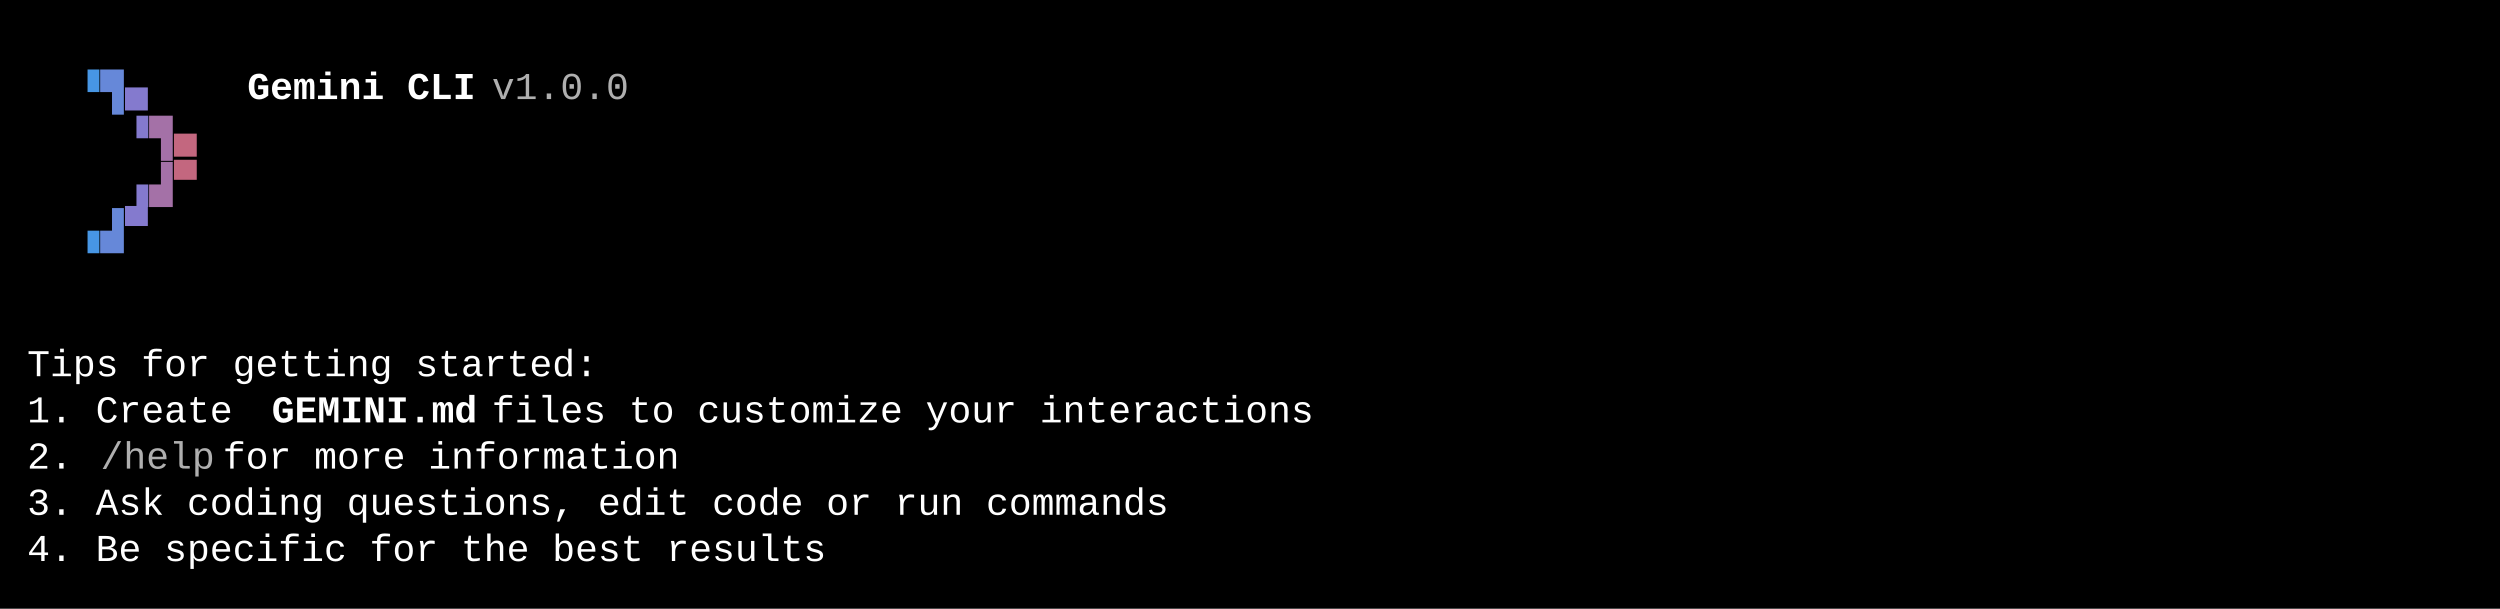
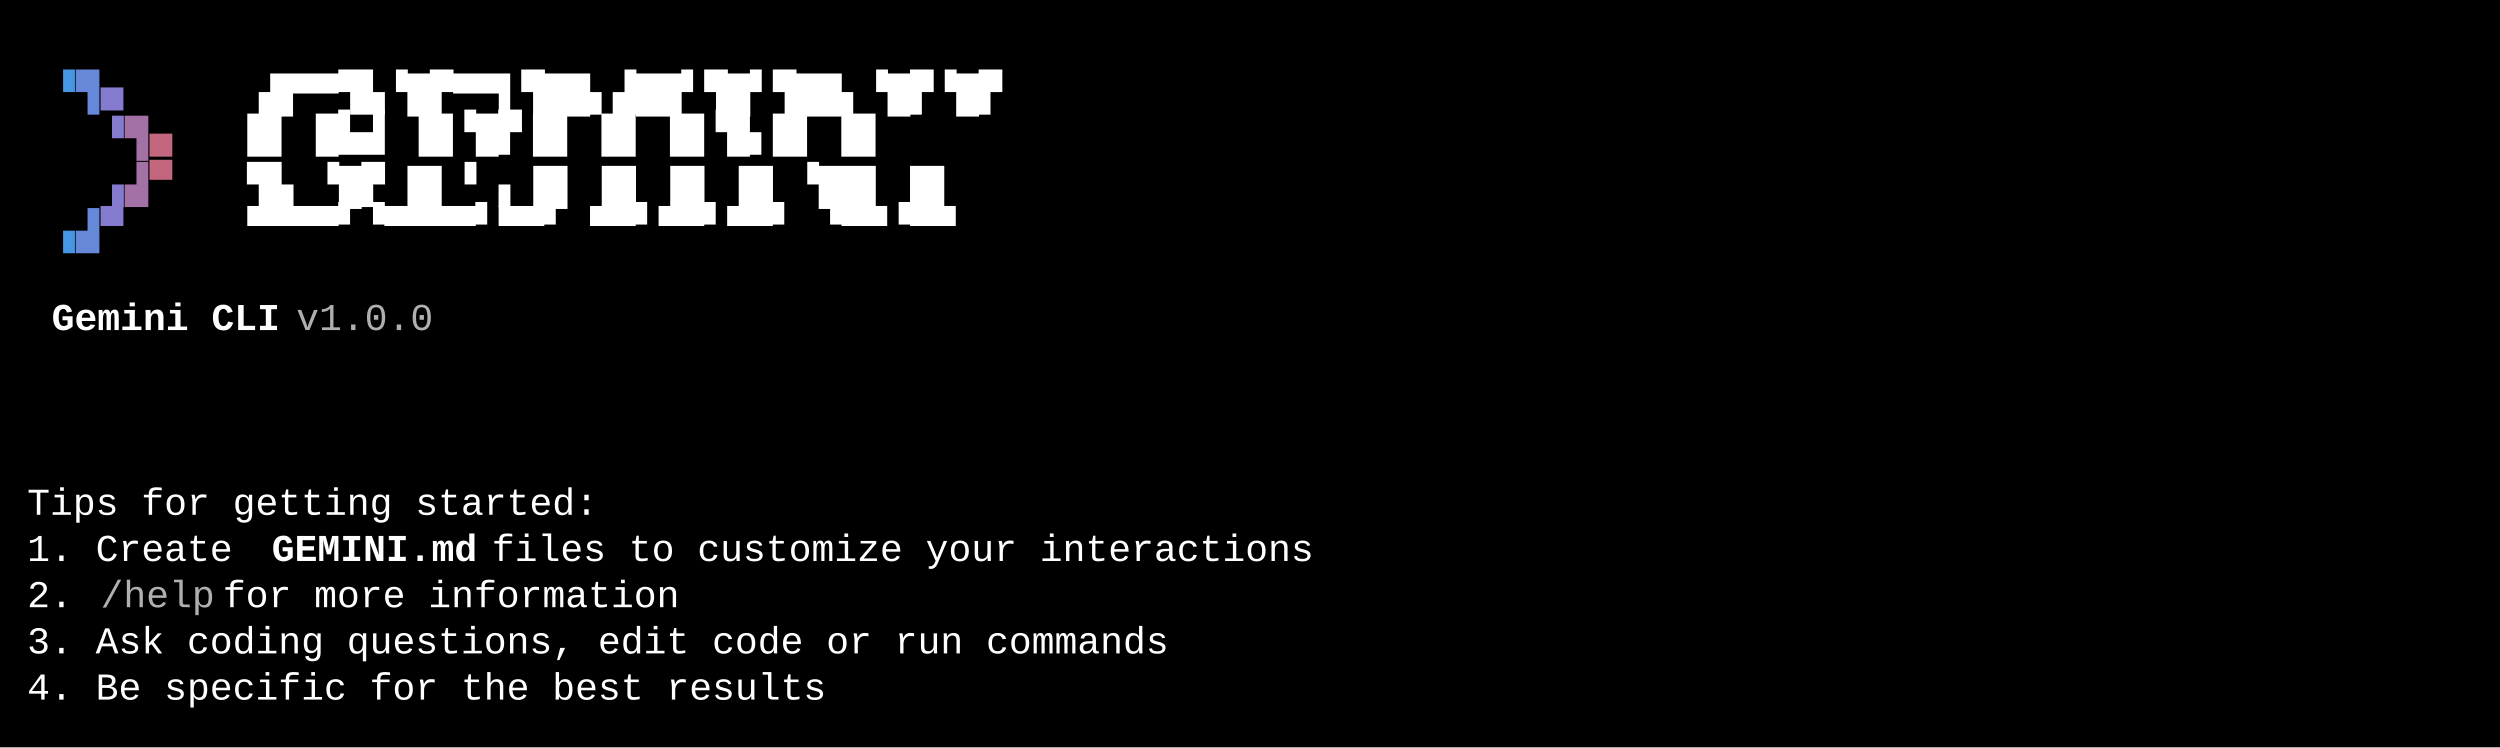
- <svg xmlns="http://www.w3.org/2000/svg" width="920" height="224" viewBox="0 0 920 224">
+ <svg xmlns="http://www.w3.org/2000/svg" width="920" height="275" viewBox="0 0 920 275">
  <style>
    text { font-family: Consolas, "Courier New", monospace; font-size: 14px; dominant-baseline: text-before-edge; white-space: pre; }
  </style>
-   <rect width="920" height="224" fill="#000000" />
+   <rect width="920" height="275" fill="#000000" />
  <g transform="translate(10, 10)">
-     <text x="18" y="19" fill="#4796e4" textLength="9" lengthAdjust="spacingAndGlyphs">▝</text>
-     <text x="27" y="19" fill="#6688d9" textLength="9" lengthAdjust="spacingAndGlyphs">▜</text>
-     <text x="36" y="19" fill="#847ace" textLength="9" lengthAdjust="spacingAndGlyphs">▄</text>
-     <text x="81" y="19" fill="#ffffff" textLength="90" lengthAdjust="spacingAndGlyphs" font-weight="bold">Gemini CLI</text>
-     <text x="171" y="19" fill="#afafaf" textLength="63" lengthAdjust="spacingAndGlyphs"> v1.0.0</text>
-     <text x="36" y="36" fill="#847ace" textLength="9" lengthAdjust="spacingAndGlyphs">▝</text>
-     <text x="45" y="36" fill="#a471a7" textLength="9" lengthAdjust="spacingAndGlyphs">▜</text>
-     <text x="54" y="36" fill="#c3677f" textLength="9" lengthAdjust="spacingAndGlyphs">▄</text>
-     <text x="36" y="53" fill="#847ace" textLength="9" lengthAdjust="spacingAndGlyphs">▗</text>
-     <text x="45" y="53" fill="#a471a7" textLength="9" lengthAdjust="spacingAndGlyphs">▟</text>
-     <text x="54" y="53" fill="#c3677f" textLength="9" lengthAdjust="spacingAndGlyphs">▀</text>
-     <text x="18" y="70" fill="#4796e4" textLength="9" lengthAdjust="spacingAndGlyphs">▗</text>
-     <text x="27" y="70" fill="#6688d9" textLength="9" lengthAdjust="spacingAndGlyphs">▟</text>
-     <text x="36" y="70" fill="#847ace" textLength="9" lengthAdjust="spacingAndGlyphs">▀</text>
-     <text x="0" y="121" fill="#ffffff" textLength="225" lengthAdjust="spacingAndGlyphs">Tips for getting started:</text>
-     <text x="0" y="138" fill="#ffffff" textLength="90" lengthAdjust="spacingAndGlyphs">1. Create </text>
-     <text x="90" y="138" fill="#ffffff" textLength="81" lengthAdjust="spacingAndGlyphs" font-weight="bold">GEMINI.md</text>
-     <text x="171" y="138" fill="#ffffff" textLength="333" lengthAdjust="spacingAndGlyphs"> files to customize your interactions</text>
-     <text x="0" y="155" fill="#ffffff" textLength="27" lengthAdjust="spacingAndGlyphs">2. </text>
-     <text x="27" y="155" fill="#afafaf" textLength="45" lengthAdjust="spacingAndGlyphs">/help</text>
-     <text x="72" y="155" fill="#ffffff" textLength="189" lengthAdjust="spacingAndGlyphs"> for more information</text>
-     <text x="0" y="172" fill="#ffffff" textLength="450" lengthAdjust="spacingAndGlyphs">3. Ask coding questions, edit code or run commands</text>
-     <text x="0" y="189" fill="#ffffff" textLength="315" lengthAdjust="spacingAndGlyphs">4. Be specific for the best results</text>
+     <text x="9" y="19" fill="#4796e4" textLength="9" lengthAdjust="spacingAndGlyphs">▝</text>
+     <text x="18" y="19" fill="#6688d9" textLength="9" lengthAdjust="spacingAndGlyphs">▜</text>
+     <text x="27" y="19" fill="#847ace" textLength="9" lengthAdjust="spacingAndGlyphs">▄</text>
+     <text x="81" y="19" fill="#ffffff" textLength="297" lengthAdjust="spacingAndGlyphs">▗█▀▀▜▙▝█▛▀▀▌▜██▖▟██▘▜█▘▜██▖▝█▛▝█▛</text>
+     <text x="27" y="36" fill="#847ace" textLength="9" lengthAdjust="spacingAndGlyphs">▝</text>
+     <text x="36" y="36" fill="#a471a7" textLength="9" lengthAdjust="spacingAndGlyphs">▜</text>
+     <text x="45" y="36" fill="#c3677f" textLength="9" lengthAdjust="spacingAndGlyphs">▄</text>
+     <text x="81" y="36" fill="#ffffff" textLength="297" lengthAdjust="spacingAndGlyphs">█▌     █▙▟  ▐█▝█▛▐█ ▐█ ▐█▝█▖█▌ █▌</text>
+     <text x="27" y="53" fill="#847ace" textLength="9" lengthAdjust="spacingAndGlyphs">▗</text>
+     <text x="36" y="53" fill="#a471a7" textLength="9" lengthAdjust="spacingAndGlyphs">▟</text>
+     <text x="45" y="53" fill="#c3677f" textLength="9" lengthAdjust="spacingAndGlyphs">▀</text>
+     <text x="81" y="53" fill="#ffffff" textLength="297" lengthAdjust="spacingAndGlyphs">▜▙ ▝█▛ █▌▝ ▖▐█   ▐█ ▐█ ▐█ ▝██▌ █▌</text>
+     <text x="9" y="70" fill="#4796e4" textLength="9" lengthAdjust="spacingAndGlyphs">▗</text>
+     <text x="18" y="70" fill="#6688d9" textLength="9" lengthAdjust="spacingAndGlyphs">▟</text>
+     <text x="27" y="70" fill="#847ace" textLength="9" lengthAdjust="spacingAndGlyphs">▀</text>
+     <text x="81" y="70" fill="#ffffff" textLength="297" lengthAdjust="spacingAndGlyphs"> ▀▀▀▀▘▝▀▀▀▀▘▀▀▘  ▀▀▘▀▀▘▀▀▘ ▝▀▀▝▀▀</text>
+     <text x="9" y="104" fill="#ffffff" textLength="90" lengthAdjust="spacingAndGlyphs" font-weight="bold">Gemini CLI</text>
+     <text x="99" y="104" fill="#afafaf" textLength="63" lengthAdjust="spacingAndGlyphs"> v1.0.0</text>
+     <text x="0" y="172" fill="#ffffff" textLength="225" lengthAdjust="spacingAndGlyphs">Tips for getting started:</text>
+     <text x="0" y="189" fill="#ffffff" textLength="90" lengthAdjust="spacingAndGlyphs">1. Create </text>
+     <text x="90" y="189" fill="#ffffff" textLength="81" lengthAdjust="spacingAndGlyphs" font-weight="bold">GEMINI.md</text>
+     <text x="171" y="189" fill="#ffffff" textLength="333" lengthAdjust="spacingAndGlyphs"> files to customize your interactions</text>
+     <text x="0" y="206" fill="#ffffff" textLength="27" lengthAdjust="spacingAndGlyphs">2. </text>
+     <text x="27" y="206" fill="#afafaf" textLength="45" lengthAdjust="spacingAndGlyphs">/help</text>
+     <text x="72" y="206" fill="#ffffff" textLength="189" lengthAdjust="spacingAndGlyphs"> for more information</text>
+     <text x="0" y="223" fill="#ffffff" textLength="450" lengthAdjust="spacingAndGlyphs">3. Ask coding questions, edit code or run commands</text>
+     <text x="0" y="240" fill="#ffffff" textLength="315" lengthAdjust="spacingAndGlyphs">4. Be specific for the best results</text>
  </g>
</svg>
